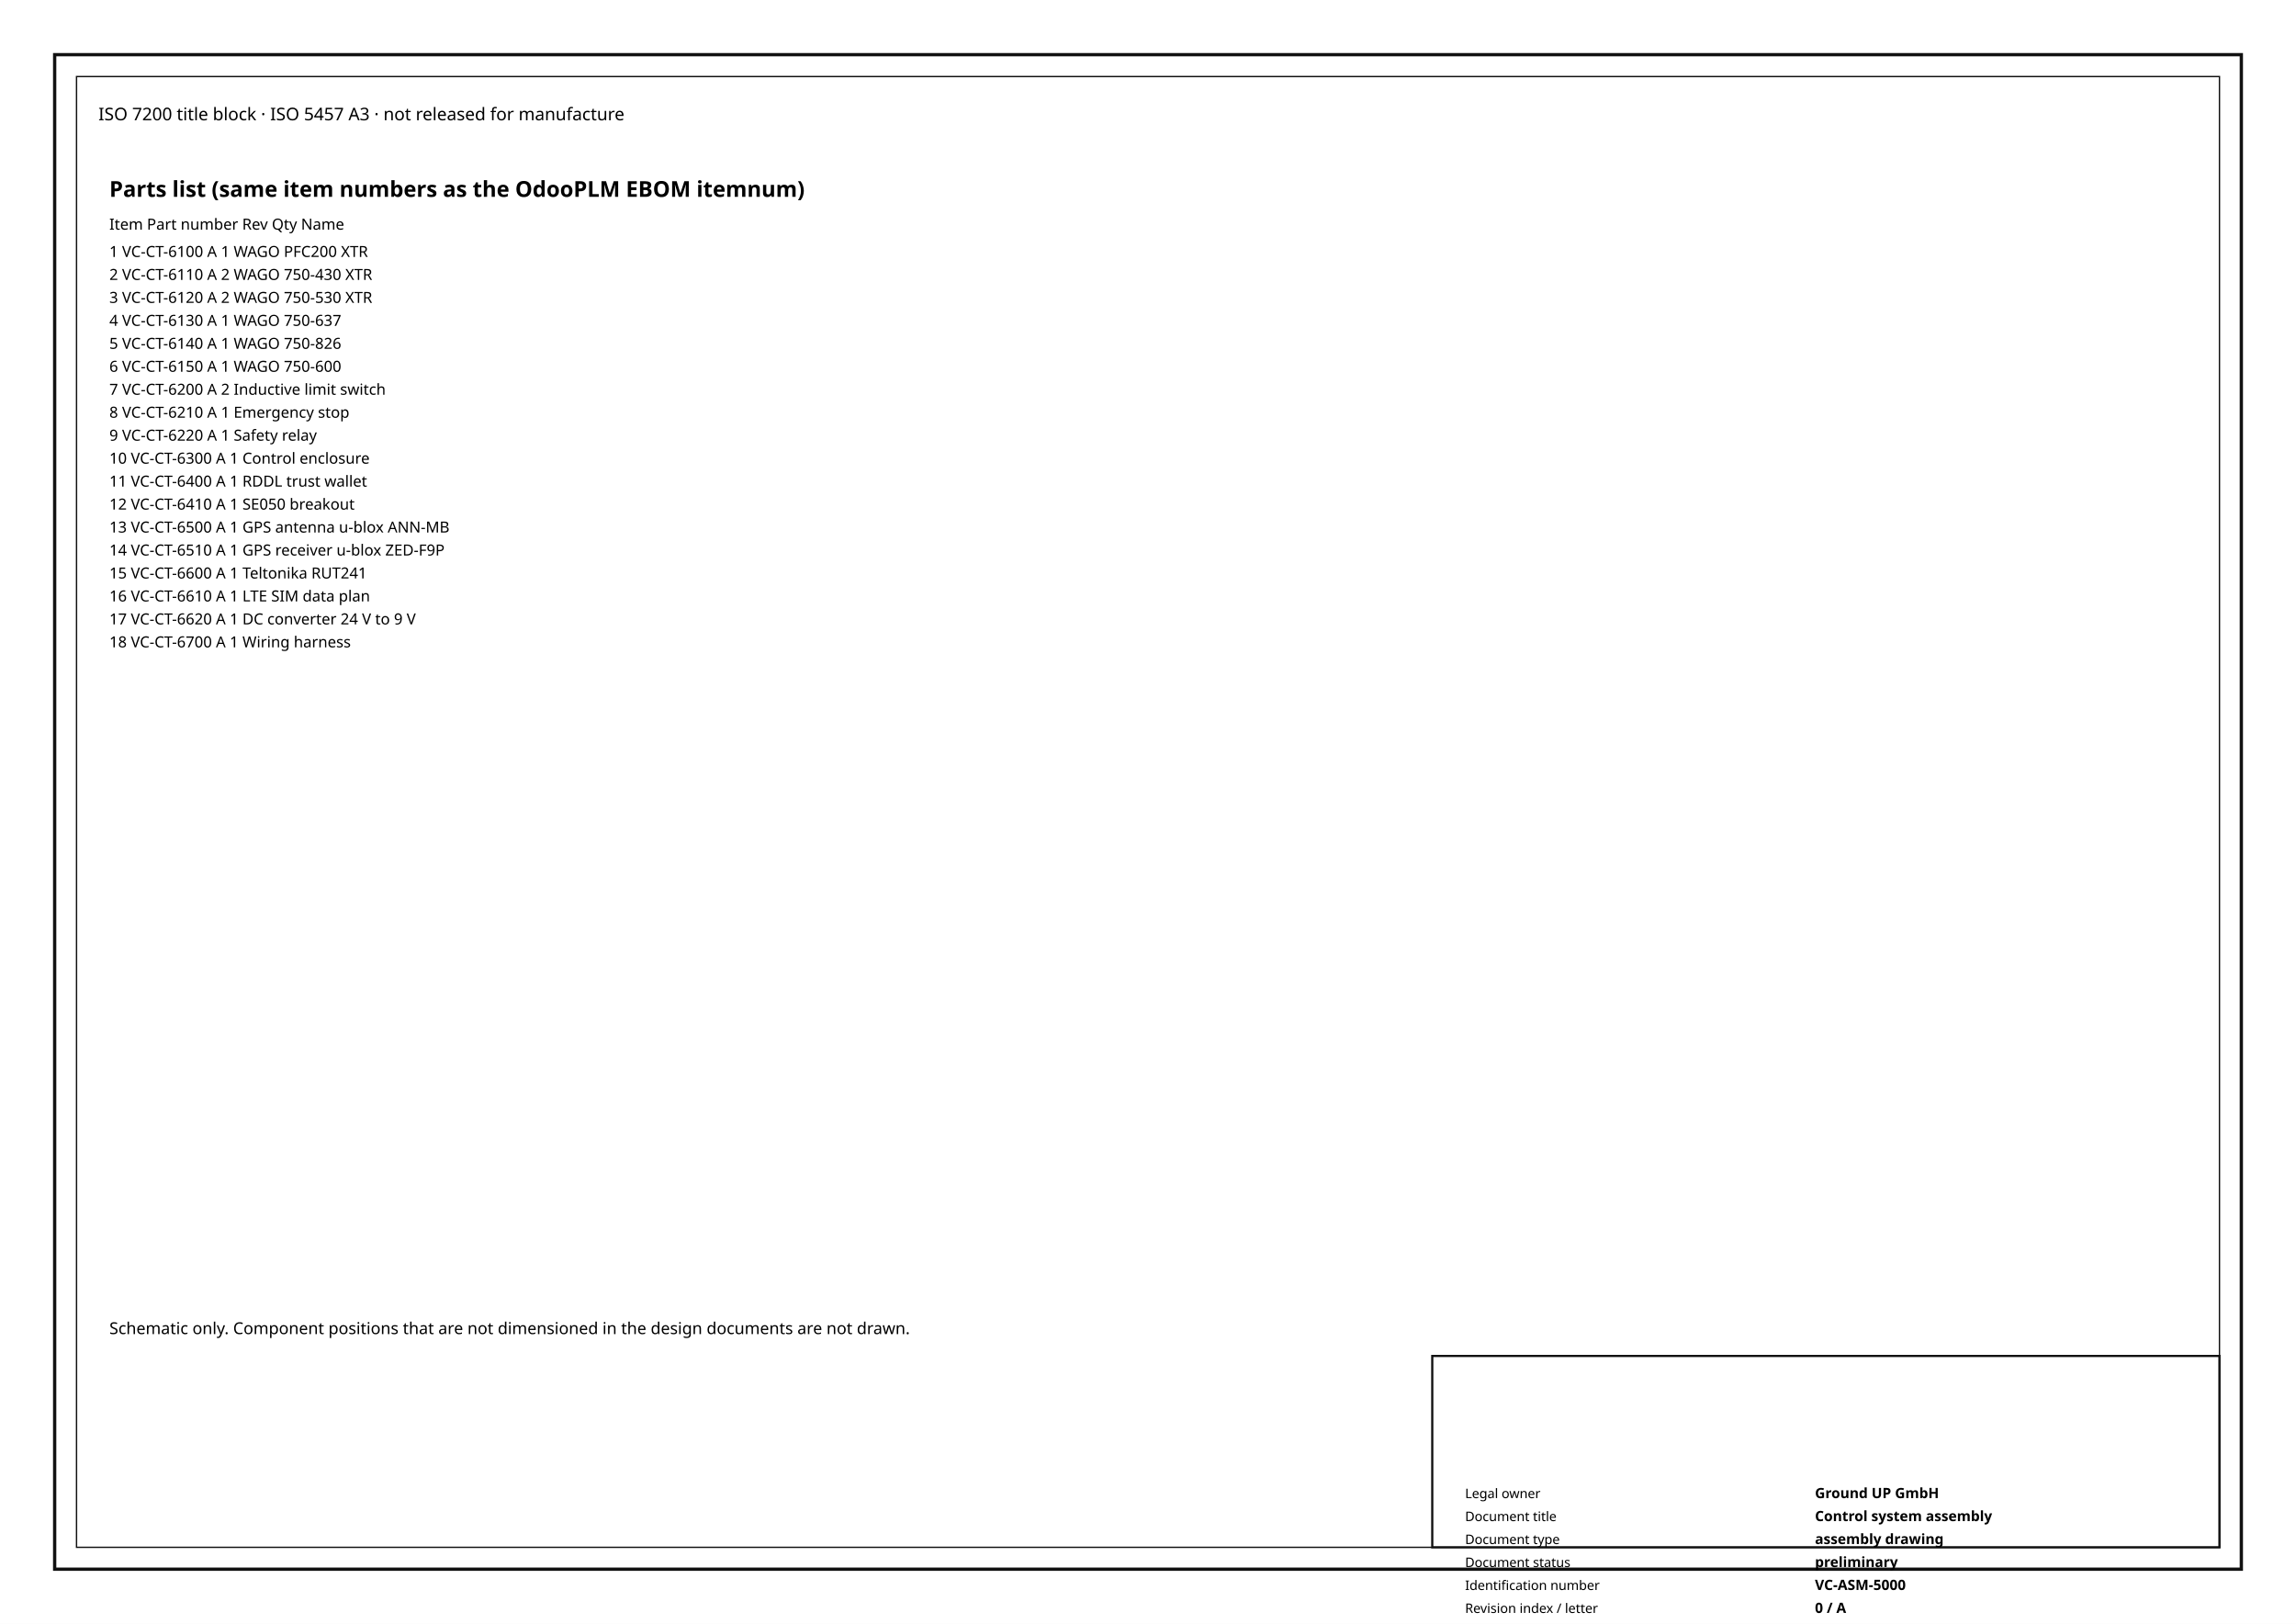
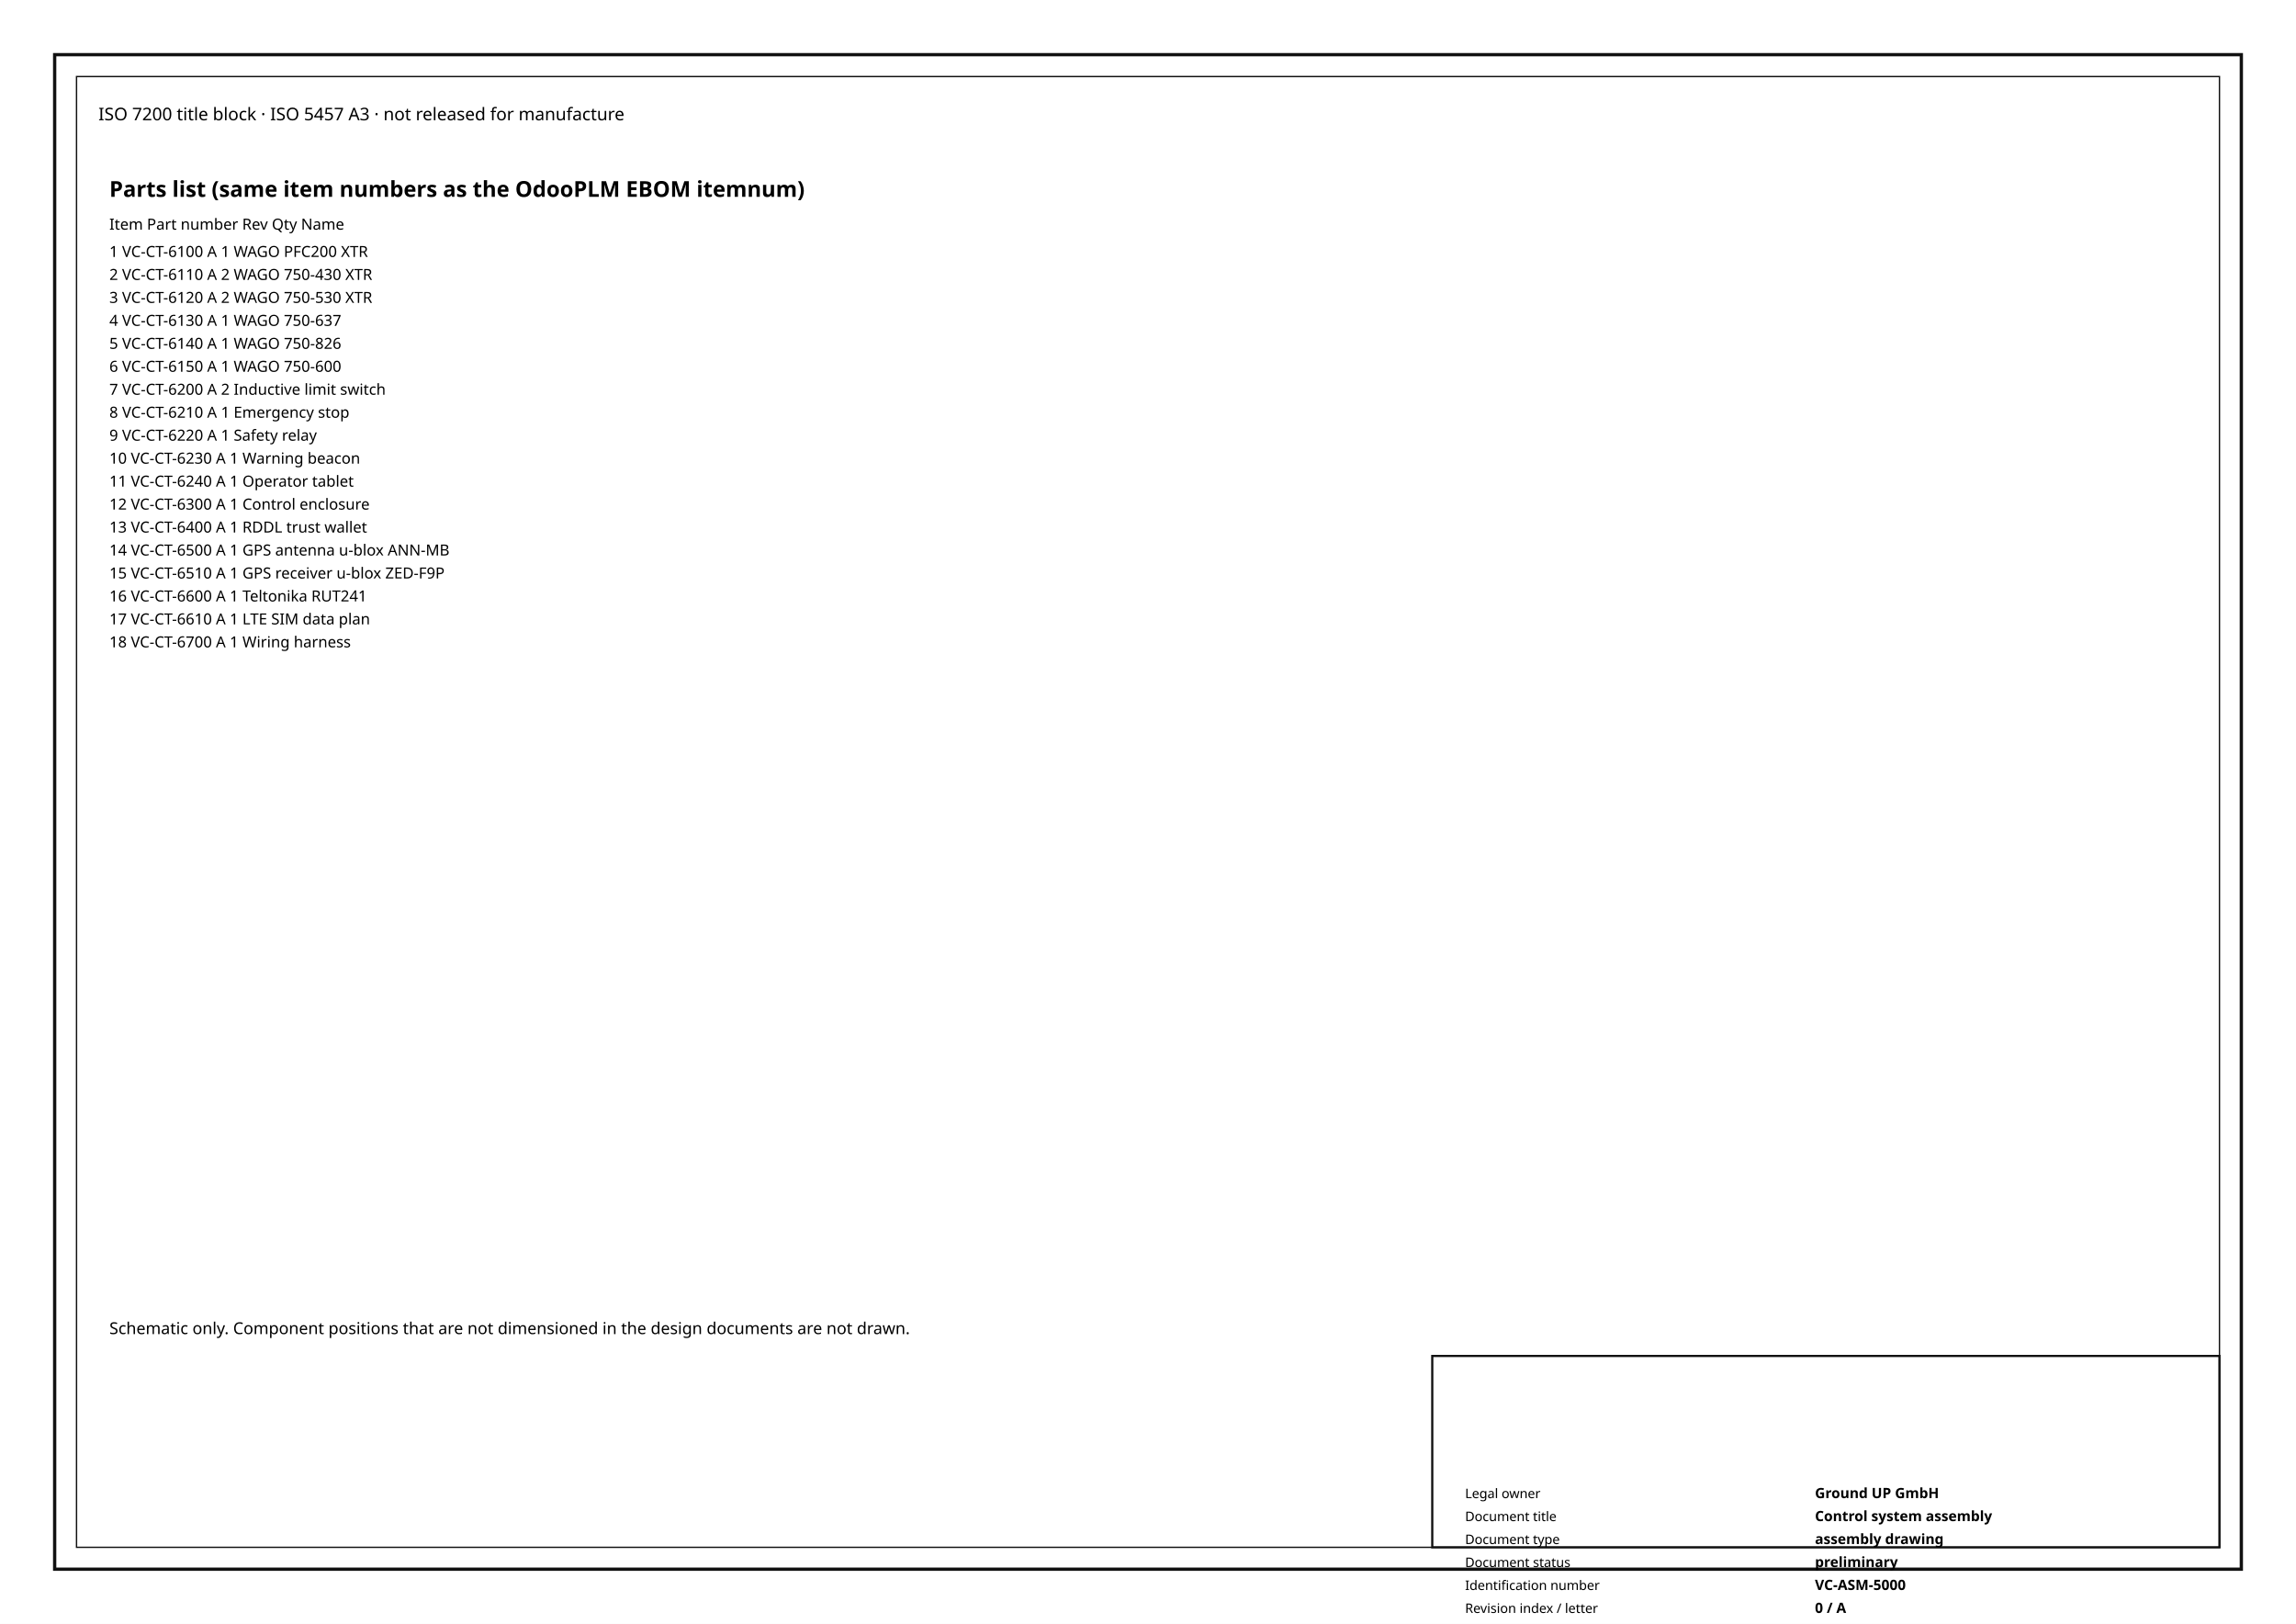
<svg xmlns="http://www.w3.org/2000/svg" width="420mm" height="297mm" viewBox="0 0 420.0 297.0">
  <rect width="100%" height="100%" fill="#fff" />
  <rect x="10" y="10" width="400" height="277" fill="none" stroke="#111" stroke-width="0.6" />
  <rect x="14" y="14" width="392" height="269" fill="none" stroke="#111" stroke-width="0.25" />
  <rect x="262" y="248" width="144" height="35" fill="none" stroke="#111" stroke-width="0.4" />
  <text x="18" y="22" font-size="3.2" font-family="sans-serif">ISO 7200 title block · ISO 5457 A3 · not released for manufacture</text>
  <text x="20" y="36" font-size="4" font-family="sans-serif" font-weight="700">Parts list (same item numbers as the OdooPLM EBOM itemnum)</text>
  <text x="20" y="42" font-size="2.8" font-family="sans-serif">Item  Part number   Rev  Qty  Name</text>
  <text x="20" y="47" font-size="2.8" font-family="sans-serif">1      VC-CT-6100     A    1    WAGO PFC200 XTR</text>
  <text x="20" y="51.2" font-size="2.8" font-family="sans-serif">2      VC-CT-6110     A    2    WAGO 750-430 XTR</text>
  <text x="20" y="55.4" font-size="2.8" font-family="sans-serif">3      VC-CT-6120     A    2    WAGO 750-530 XTR</text>
  <text x="20" y="59.6" font-size="2.8" font-family="sans-serif">4      VC-CT-6130     A    1    WAGO 750-637</text>
  <text x="20" y="63.8" font-size="2.8" font-family="sans-serif">5      VC-CT-6140     A    1    WAGO 750-826</text>
  <text x="20" y="68" font-size="2.8" font-family="sans-serif">6      VC-CT-6150     A    1    WAGO 750-600</text>
  <text x="20" y="72.2" font-size="2.8" font-family="sans-serif">7      VC-CT-6200     A    2    Inductive limit switch</text>
  <text x="20" y="76.4" font-size="2.8" font-family="sans-serif">8      VC-CT-6210     A    1    Emergency stop</text>
  <text x="20" y="80.6" font-size="2.8" font-family="sans-serif">9      VC-CT-6220     A    1    Safety relay</text>
-   <text x="20" y="84.8" font-size="2.8" font-family="sans-serif">10     VC-CT-6300     A    1    Control enclosure</text>
-   <text x="20" y="89" font-size="2.8" font-family="sans-serif">11     VC-CT-6400     A    1    RDDL trust wallet</text>
-   <text x="20" y="93.2" font-size="2.8" font-family="sans-serif">12     VC-CT-6410     A    1    SE050 breakout</text>
-   <text x="20" y="97.4" font-size="2.8" font-family="sans-serif">13     VC-CT-6500     A    1    GPS antenna u-blox ANN-MB</text>
-   <text x="20" y="101.6" font-size="2.8" font-family="sans-serif">14     VC-CT-6510     A    1    GPS receiver u-blox ZED-F9P</text>
-   <text x="20" y="105.8" font-size="2.8" font-family="sans-serif">15     VC-CT-6600     A    1    Teltonika RUT241</text>
-   <text x="20" y="110" font-size="2.8" font-family="sans-serif">16     VC-CT-6610     A    1    LTE SIM data plan</text>
-   <text x="20" y="114.2" font-size="2.8" font-family="sans-serif">17     VC-CT-6620     A    1    DC converter 24 V to 9 V</text>
+   <text x="20" y="84.8" font-size="2.8" font-family="sans-serif">10     VC-CT-6230     A    1    Warning beacon</text>
+   <text x="20" y="89" font-size="2.8" font-family="sans-serif">11     VC-CT-6240     A    1    Operator tablet</text>
+   <text x="20" y="93.2" font-size="2.8" font-family="sans-serif">12     VC-CT-6300     A    1    Control enclosure</text>
+   <text x="20" y="97.4" font-size="2.8" font-family="sans-serif">13     VC-CT-6400     A    1    RDDL trust wallet</text>
+   <text x="20" y="101.6" font-size="2.8" font-family="sans-serif">14     VC-CT-6500     A    1    GPS antenna u-blox ANN-MB</text>
+   <text x="20" y="105.8" font-size="2.8" font-family="sans-serif">15     VC-CT-6510     A    1    GPS receiver u-blox ZED-F9P</text>
+   <text x="20" y="110" font-size="2.8" font-family="sans-serif">16     VC-CT-6600     A    1    Teltonika RUT241</text>
+   <text x="20" y="114.2" font-size="2.8" font-family="sans-serif">17     VC-CT-6610     A    1    LTE SIM data plan</text>
  <text x="20" y="118.4" font-size="2.8" font-family="sans-serif">18     VC-CT-6700     A    1    Wiring harness</text>
  <text x="20" y="244" font-size="3" font-family="sans-serif">Schematic only. Component positions that are not dimensioned in the design documents are not drawn.</text>
  <text x="268" y="274" font-size="2.4" font-family="sans-serif">Legal owner</text>
  <text x="332" y="274" font-size="2.6" font-family="sans-serif" font-weight="700">Ground UP GmbH</text>
  <text x="268" y="278.2" font-size="2.4" font-family="sans-serif">Document title</text>
  <text x="332" y="278.2" font-size="2.6" font-family="sans-serif" font-weight="700">Control system assembly</text>
  <text x="268" y="282.4" font-size="2.4" font-family="sans-serif">Document type</text>
  <text x="332" y="282.4" font-size="2.6" font-family="sans-serif" font-weight="700">assembly drawing</text>
  <text x="268" y="286.6" font-size="2.4" font-family="sans-serif">Document status</text>
  <text x="332" y="286.6" font-size="2.6" font-family="sans-serif" font-weight="700">preliminary</text>
  <text x="268" y="290.8" font-size="2.4" font-family="sans-serif">Identification number</text>
  <text x="332" y="290.8" font-size="2.6" font-family="sans-serif" font-weight="700">VC-ASM-5000</text>
  <text x="268" y="295" font-size="2.4" font-family="sans-serif">Revision index / letter</text>
  <text x="332" y="295" font-size="2.6" font-family="sans-serif" font-weight="700">0 / A</text>
  <text x="268" y="299.2" font-size="2.4" font-family="sans-serif">Creator</text>
  <text x="332" y="299.2" font-size="2.6" font-family="sans-serif" font-weight="700">vibrocore cad export</text>
  <text x="268" y="303.4" font-size="2.4" font-family="sans-serif">Created</text>
  <text x="332" y="303.4" font-size="2.6" font-family="sans-serif" font-weight="700">2026-11-19</text>
  <text x="268" y="307.6" font-size="2.4" font-family="sans-serif">Units</text>
  <text x="332" y="307.6" font-size="2.6" font-family="sans-serif" font-weight="700">mm</text>
  <text x="268" y="311.8" font-size="2.4" font-family="sans-serif">Projection</text>
  <text x="332" y="311.8" font-size="2.6" font-family="sans-serif" font-weight="700">first angle (ISO 128)</text>
  <text x="268" y="316" font-size="2.4" font-family="sans-serif">Sheet</text>
  <text x="332" y="316" font-size="2.6" font-family="sans-serif" font-weight="700">1 / 1</text>
</svg>
